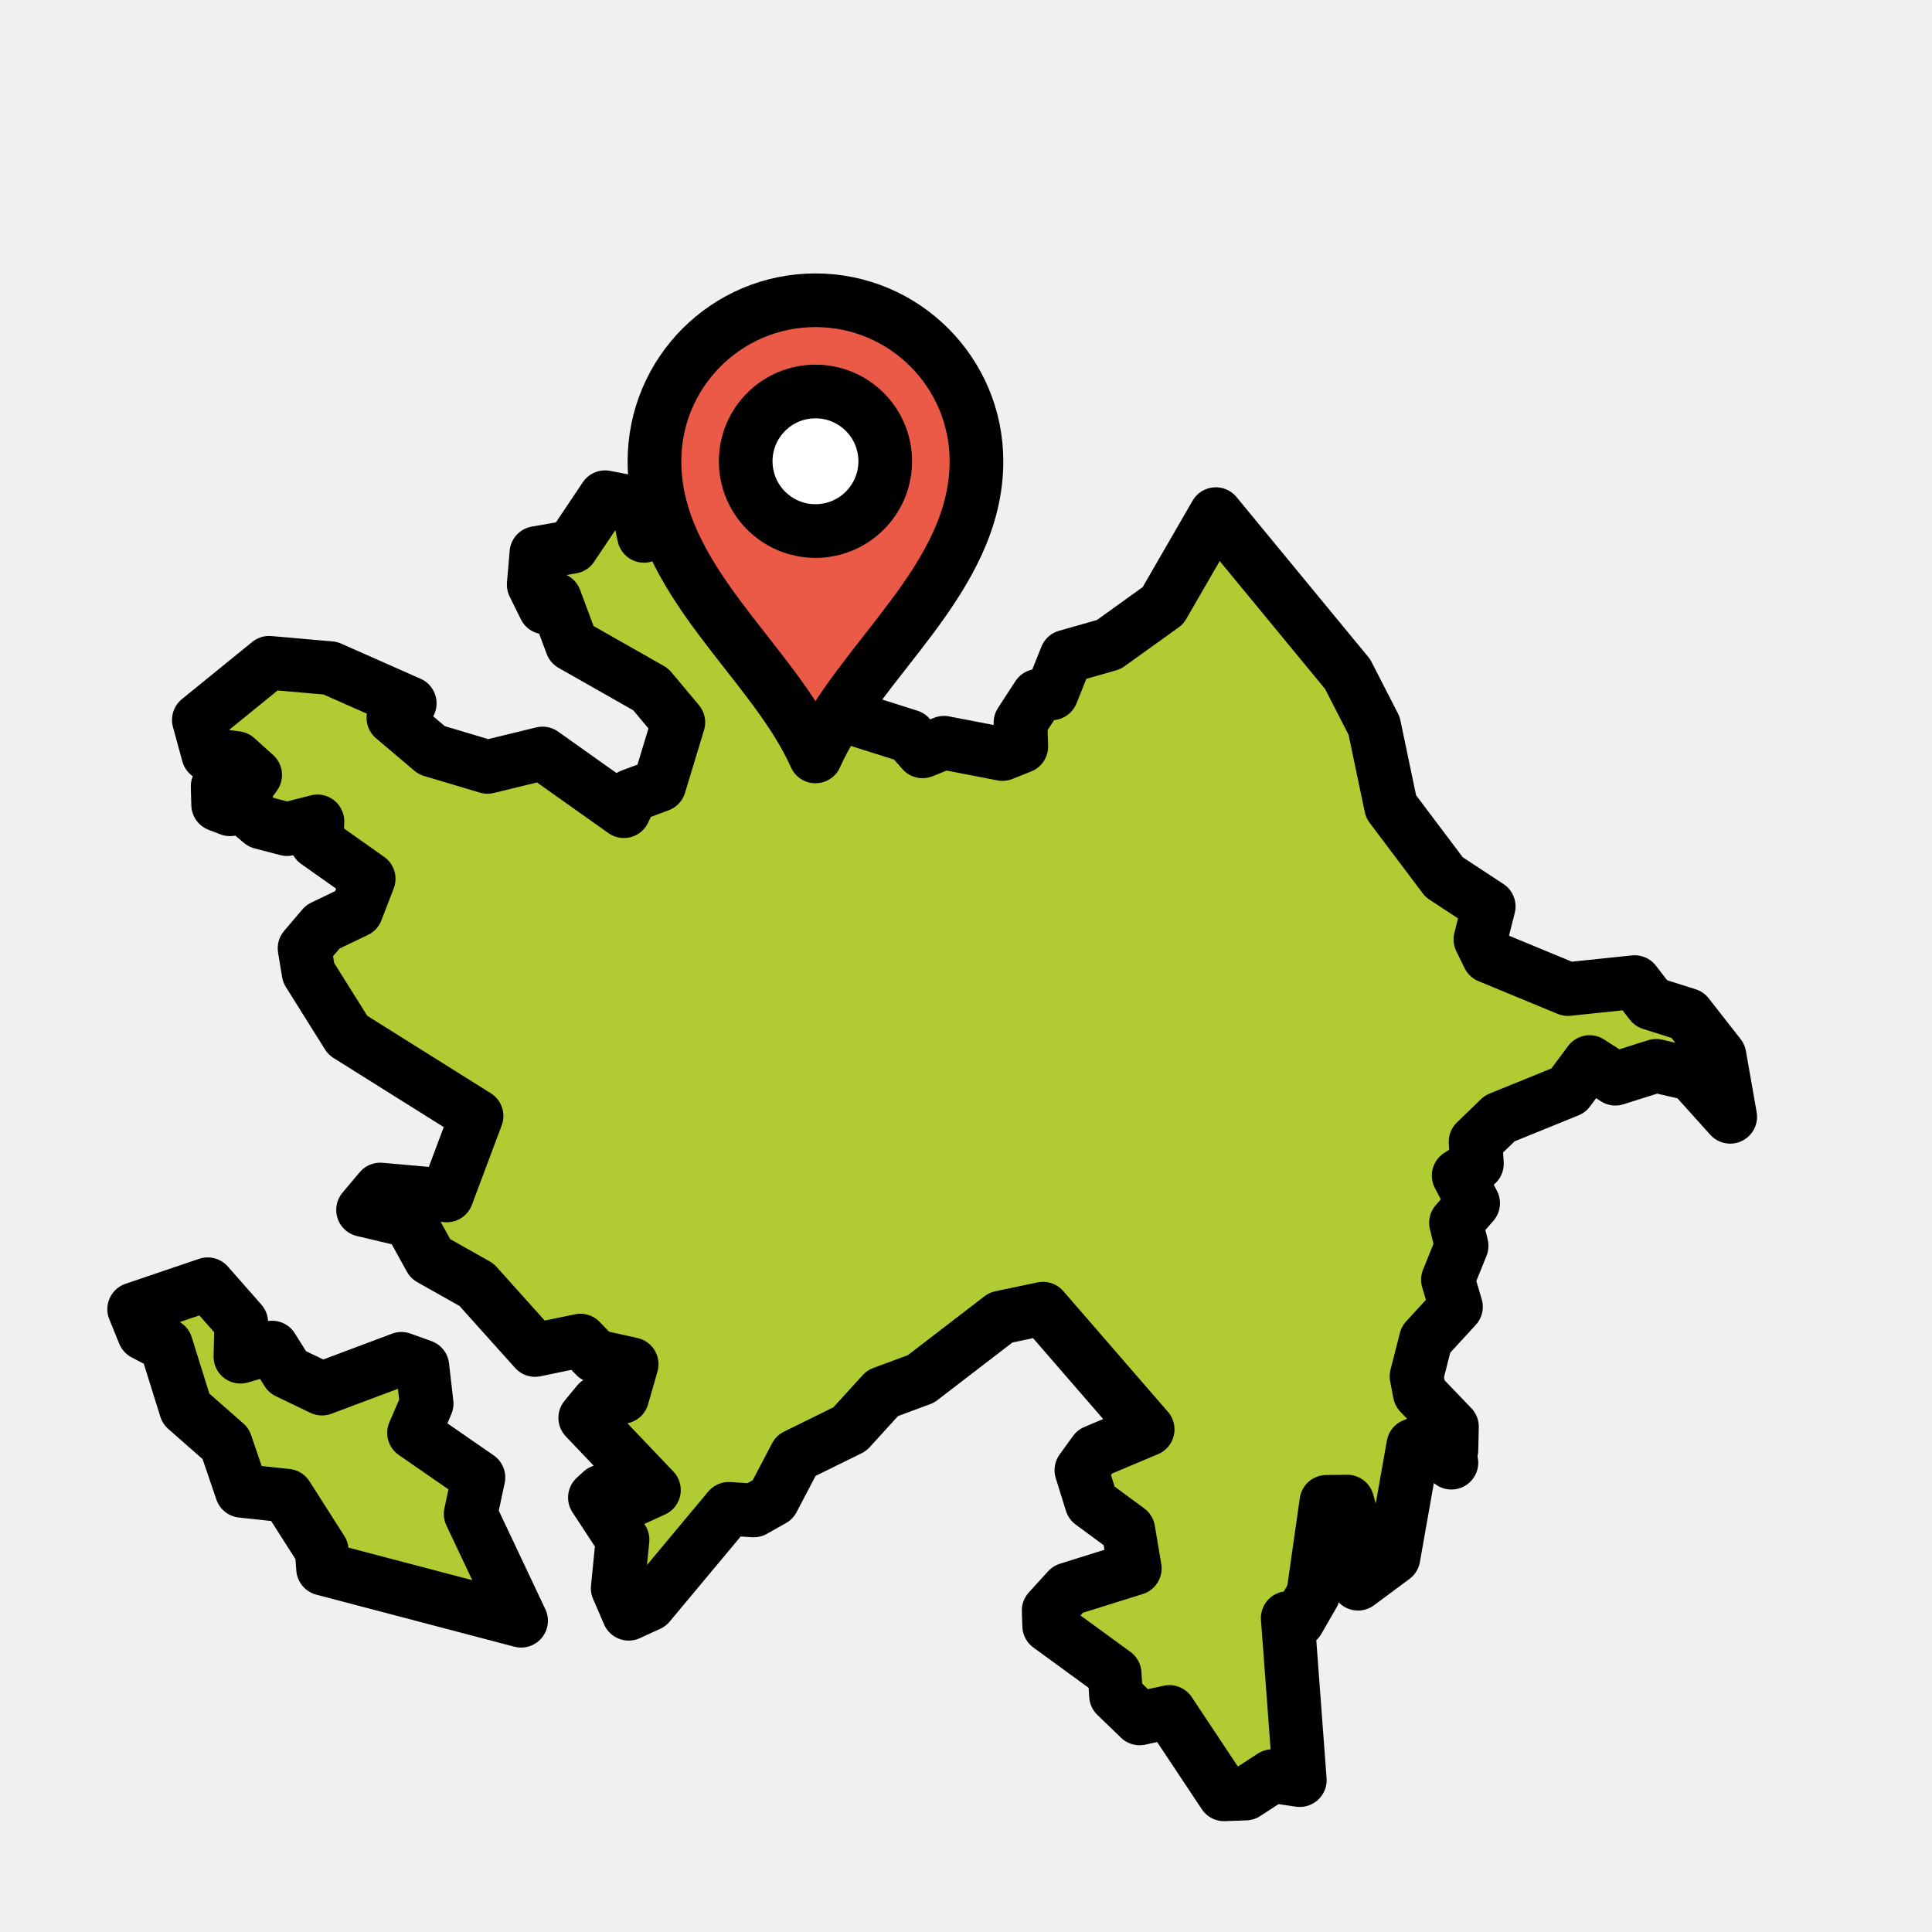
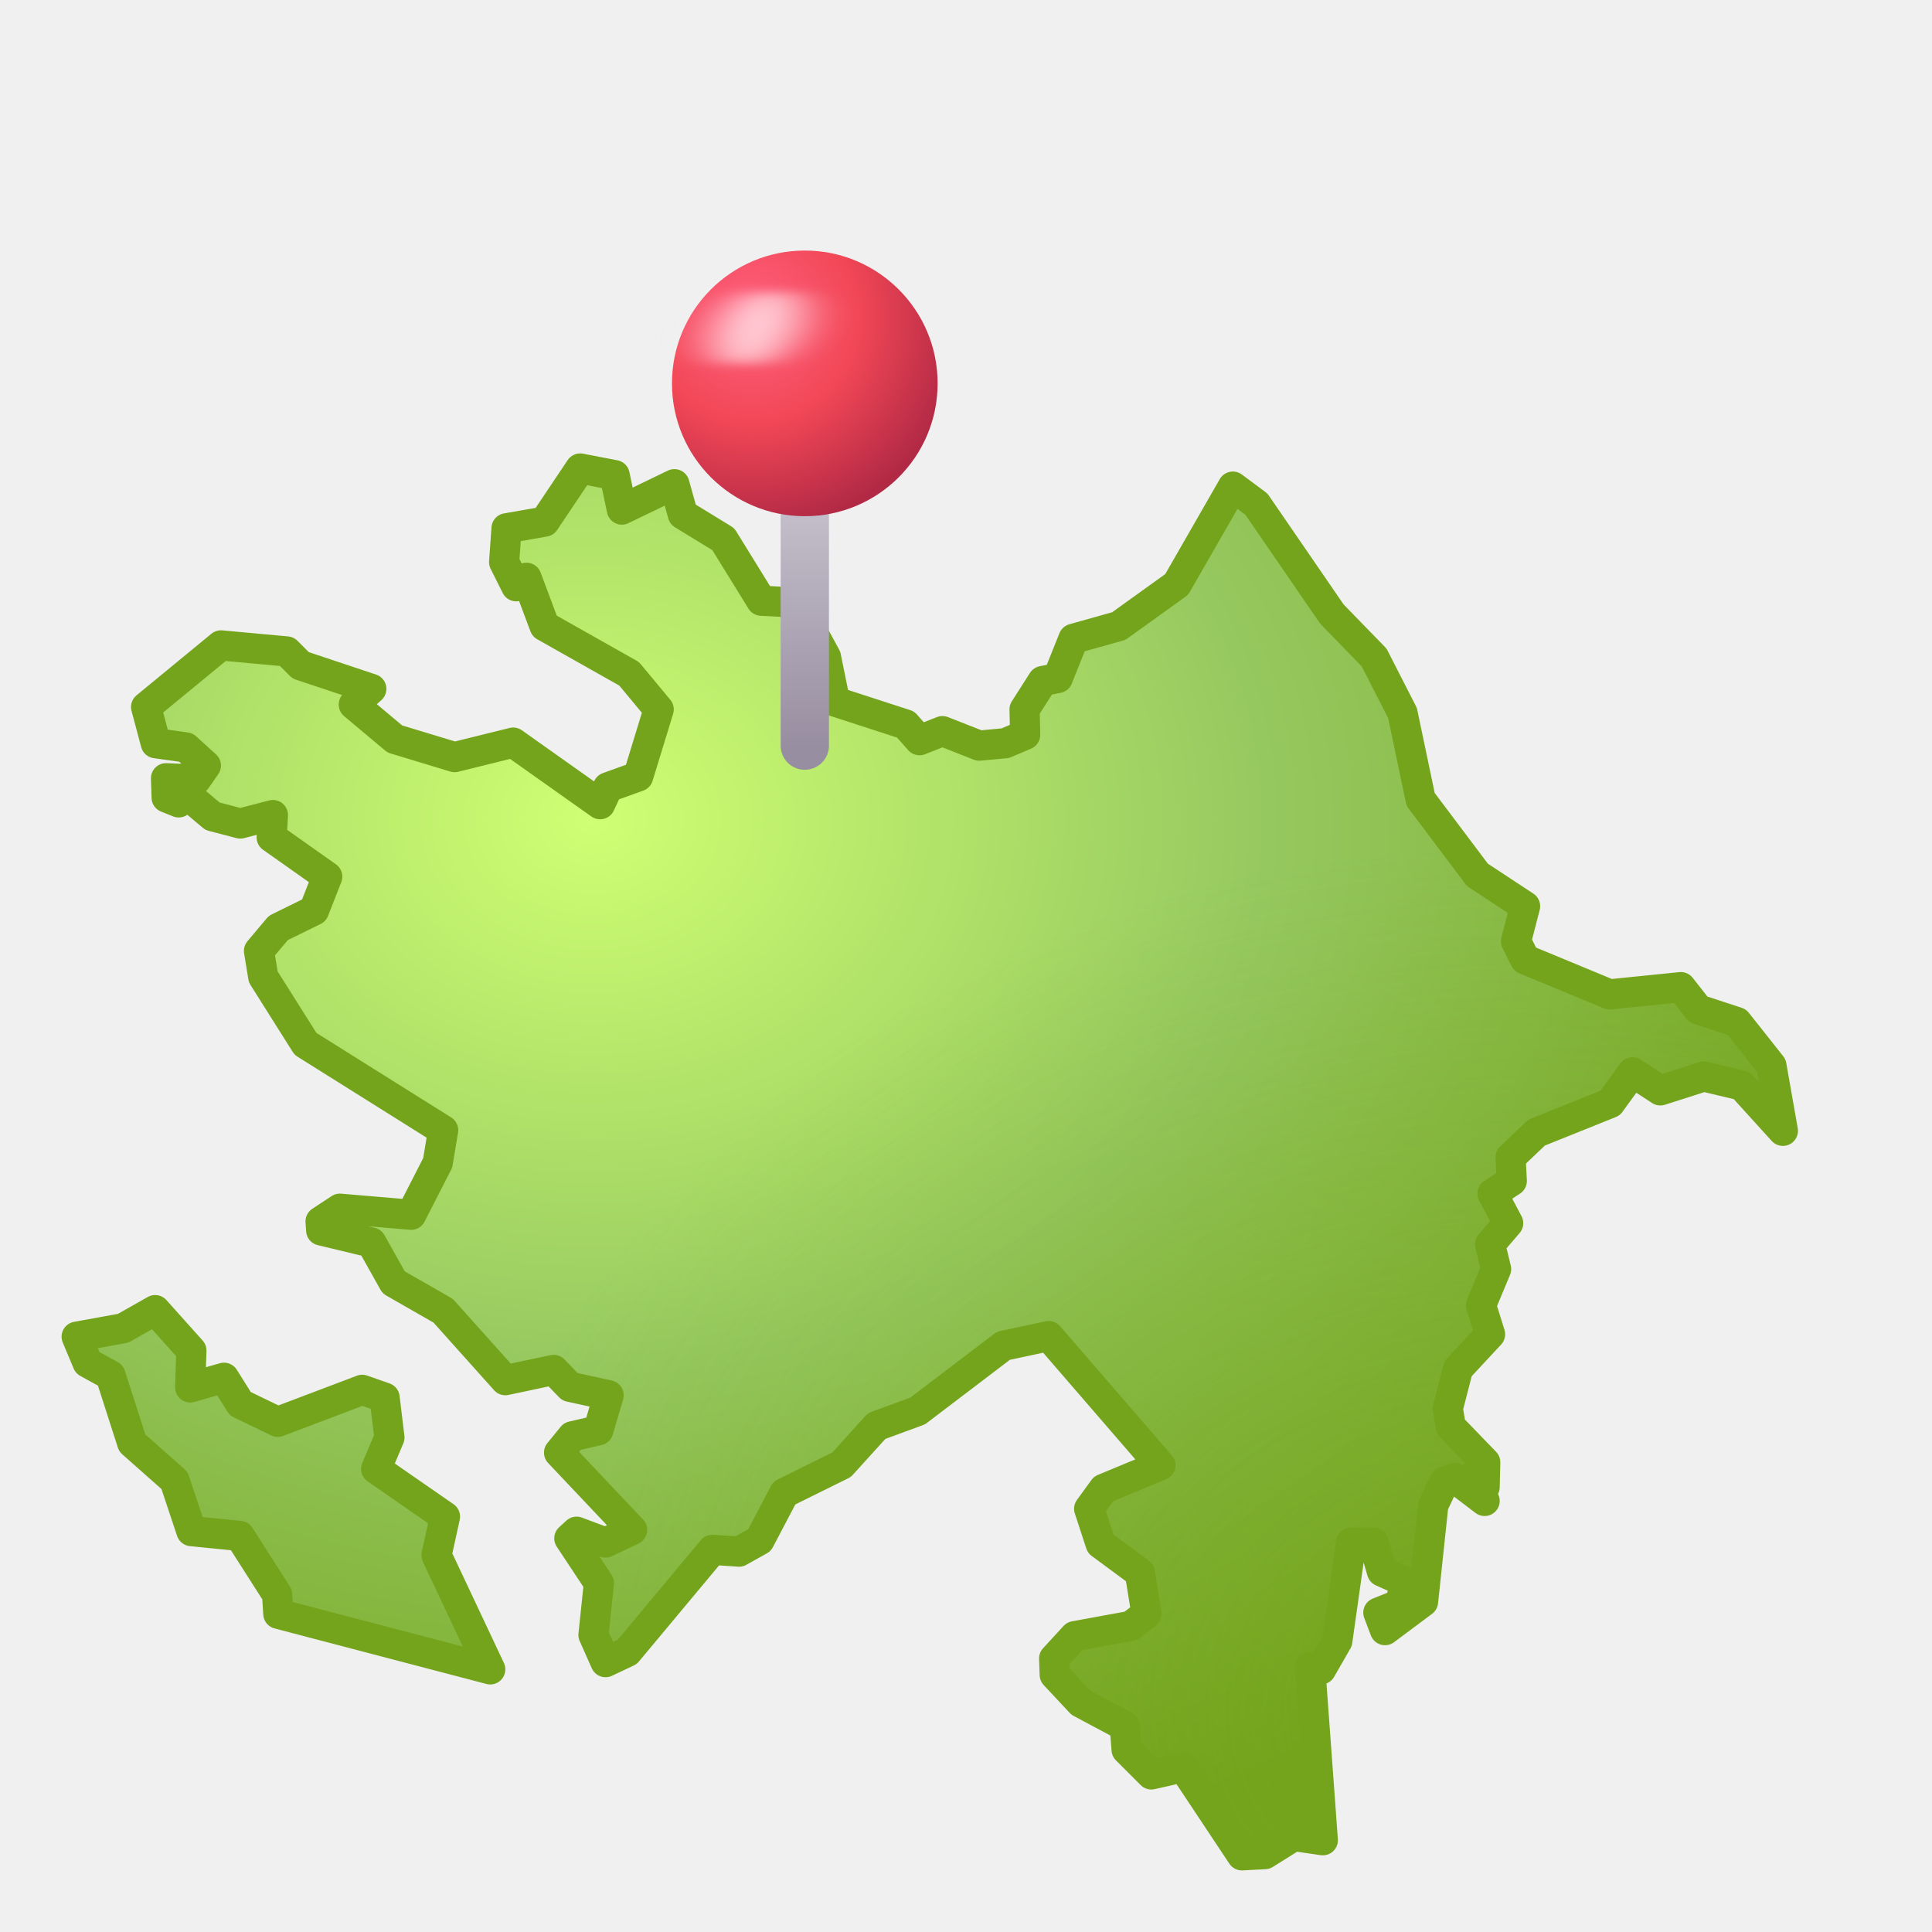
- <svg xmlns="http://www.w3.org/2000/svg" viewBox="0 0 72 72">
-   <path d="M7.41,26.83 L10.03,24.7 L12.31,24.9 L15.27,26.21 L14.66,26.75 L16.09,27.96 L18.17,28.58 L20.22,28.08 L23.25,30.23 L23.52,29.65 L24.57,29.26 L25.28,26.92 L24.25,25.69 L21.31,24.02 L20.68,22.33 L20.31,22.64 L19.89,21.79 L19.99,20.61 L21.31,20.38 L22.55,18.53 L23.74,18.76 L24,19.97 L25.83,19.07 L26.13,20.12 L27.55,20.99 L28.87,23.15 L30.08,23.21 L31.11,25.1 L31.43,26.66 L33.89,27.44 L34.38,28 L35.18,27.68 L37.36,28.1 L38.06,27.82 L38.03,26.93 L38.68,25.93 L39.19,25.84 L39.74,24.47 L41.32,24.02 L43.34,22.57 L45.31,19.16 L50.22,25.12 L51.21,27.05 L51.84,30.06 L53.82,32.69 L55.48,33.78 L55.17,35.01 L55.48,35.64 L58.43,36.86 L60.92,36.6 L61.53,37.39 L62.89,37.82 L64.08,39.34 L64.48,41.62 L63.05,40.03 L61.72,39.72 L60.2,40.2 L59.24,39.58 L58.45,40.64 L55.89,41.68 L54.99,42.55 L55.04,43.37 L54.36,43.81 L54.9,44.84 L54.26,45.57 L54.47,46.43 L53.96,47.69 L54.26,48.7 L53.14,49.92 L52.79,51.29 L52.91,51.92 L54.11,53.17 L54.09,54.04 L53.66,53.66 L54.09,54.51 L53.02,53.72 L52.67,53.86 L51.93,58.04 L50.61,59.02 L50.37,58.41 L51.1,58.12 L51.34,57.36 L50.5,56.97 L50.21,55.96 L49.43,55.97 L48.94,59.41 L48.37,60.4 L47.99,60.3 L48.44,66.34 L47.42,66.19 L46.42,66.84 L45.62,66.87 L43.58,63.8 L42.47,64.04 L41.59,63.19 L41.54,62.37 L39.1,60.59 L39.08,60.02 L39.8,59.23 L42.29,58.45 L42.05,57.02 L40.68,56.01 L40.3,54.79 L40.8,54.1 L42.77,53.27 L38.87,48.77 L37.3,49.1 L34.32,51.39 L32.89,51.92 L31.67,53.26 L29.66,54.25 L28.8,55.89 L28.09,56.29 L27.16,56.23 L24.19,59.79 L23.43,60.14 L23.02,59.19 L23.2,57.38 L22.17,55.81 L22.42,55.58 L23.43,55.96 L24.37,55.53 L21.81,52.84 L22.28,52.27 L23.19,52.06 L23.54,50.84 L22.19,50.54 L21.63,49.96 L19.94,50.31 L17.76,47.88 L16.04,46.91 L15.26,45.5 L13.53,45.09 L14.17,44.33 L16.65,44.55 L17.76,41.59 L12.96,38.58 L11.5,36.25 L11.35,35.34 L12.03,34.54 L13.28,33.94 L13.74,32.75 L11.8,31.38 L11.83,30.61 L10.7,30.9 L9.74,30.65 L8.66,29.75 L8.57,30.16 L8.13,29.99 L8.11,29.31 L9.16,29.36 L9.51,28.88 L8.81,28.25 L7.76,28.11 Z M19.42,60.4 L12.04,58.46 L11.99,57.78 L10.69,55.74 L9.01,55.56 L8.41,53.8 L6.93,52.5 L6.19,50.13 L5.37,49.7 L5,48.79 L7.74,47.86 L8.99,49.28 L8.96,50.56 L10.14,50.22 L10.71,51.13 L12,51.75 L14.96,50.64 L15.74,50.92 L15.9,52.31 L15.43,53.4 L17.83,55.06 L17.54,56.42 Z" fill="#B1CC33" fill-rule="evenodd" stroke="#000" stroke-width="2" stroke-linejoin="round" stroke-linecap="round" />
-   <g transform="translate(30.39 28.19)">
-     <path d="M0,0 C-1.6,-3.6 -6,-6.6 -6,-11 A6,6 0 1 1 6,-11 C6,-6.6 1.6,-3.6 0,0 Z" fill="#EA5A47" stroke="#000" stroke-width="2" stroke-linejoin="round" stroke-linecap="round" />
-     <circle cx="0" cy="-11" r="2.6" fill="#FFF" stroke="#000" stroke-width="2" />
+ <svg xmlns="http://www.w3.org/2000/svg" width="32" height="32" viewBox="0 0 32 32" fill="none">
+   <defs>
+     <radialGradient id="seki_land" cx="0.3" cy="0.25" r="0.8">
+       <stop offset="0" stop-color="#CFFF73" />
+       <stop offset="0.5" stop-color="#96C860" />
+       <stop offset="1" stop-color="#74A41C" />
+     </radialGradient>
+     <radialGradient id="seki_shade" cx="0.85" cy="0.9" r="0.7">
+       <stop offset="0" stop-color="#74A41C" stop-opacity="0.6" />
+       <stop offset="0.9" stop-color="#74A41C" stop-opacity="0" />
+     </radialGradient>
+     <linearGradient id="seki_needle" x1="0" y1="0" x2="0" y2="-3.8" gradientUnits="userSpaceOnUse">
+       <stop offset="0" stop-color="#988EA1" />
+       <stop offset="1" stop-color="#C2BDC9" />
+     </linearGradient>
+     <radialGradient id="seki_head" cx="0.3" cy="0.25" r="0.8">
+       <stop offset="0" stop-color="#FF6180" />
+       <stop offset="0.5" stop-color="#F24756" />
+       <stop offset="1" stop-color="#B22945" />
+     </radialGradient>
+     <filter id="seki_blur" x="-1" y="-1" width="3" height="3">
+       <feGaussianBlur stdDeviation="0.3" />
+     </filter>
+   </defs>
+   <path d="M2.42,11.71 L3.66,10.69 L4.75,10.79 L4.98,11.02 L6.15,11.41 L5.86,11.67 L6.54,12.24 L7.53,12.54 L8.5,12.3 L9.94,13.32 L10.07,13.04 L10.57,12.86 L10.91,11.75 L10.42,11.16 L9.02,10.37 L8.72,9.57 L8.55,9.71 L8.35,9.31 L8.39,8.75 L9.02,8.64 L9.61,7.76 L10.18,7.87 L10.3,8.44 L11.17,8.02 L11.31,8.52 L11.98,8.93 L12.61,9.95 L13.19,9.98 L13.68,10.88 L13.83,11.62 L15,12 L15.23,12.26 L15.61,12.11 L16.22,12.35 L16.65,12.31 L16.98,12.17 L16.97,11.75 L17.27,11.28 L17.52,11.23 L17.78,10.58 L18.53,10.37 L19.49,9.68 L20.42,8.06 L20.81,8.35 L22.06,10.17 L22.76,10.89 L23.23,11.81 L23.53,13.24 L24.47,14.49 L25.26,15.01 L25.11,15.59 L25.26,15.89 L26.66,16.47 L27.84,16.35 L28.13,16.72 L28.77,16.93 L29.34,17.65 L29.53,18.73 L28.85,17.98 L28.22,17.83 L27.5,18.06 L27.04,17.76 L26.67,18.27 L25.45,18.76 L25.02,19.17 L25.04,19.56 L24.72,19.77 L24.98,20.26 L24.68,20.61 L24.78,21.02 L24.53,21.62 L24.68,22.1 L24.15,22.67 L23.98,23.33 L24.03,23.63 L24.6,24.22 L24.59,24.63 L24.39,24.45 L24.59,24.86 L24.09,24.48 L23.92,24.55 L23.74,24.93 L23.57,26.53 L22.94,27 L22.83,26.71 L23.18,26.57 L23.29,26.21 L22.89,26.03 L22.75,25.55 L22.38,25.55 L22.15,27.18 L21.88,27.65 L21.7,27.61 L21.91,30.48 L21.43,30.41 L20.95,30.71 L20.57,30.73 L19.6,29.27 L19.07,29.39 L18.66,28.98 L18.63,28.59 L17.9,28.2 L17.47,27.74 L17.46,27.47 L17.8,27.1 L18.73,26.93 L18.99,26.73 L18.88,26.05 L18.23,25.57 L18.04,24.99 L18.28,24.66 L19.22,24.27 L17.37,22.13 L16.62,22.29 L15.2,23.37 L14.52,23.62 L13.94,24.26 L12.99,24.73 L12.58,25.51 L12.24,25.7 L11.8,25.67 L10.39,27.36 L10.03,27.53 L9.83,27.08 L9.92,26.22 L9.43,25.48 L9.55,25.37 L10.03,25.55 L10.47,25.34 L9.26,24.06 L9.48,23.79 L9.91,23.69 L10.08,23.11 L9.44,22.97 L9.17,22.69 L8.37,22.86 L7.34,21.71 L6.52,21.24 L6.15,20.58 L5.32,20.38 L5.31,20.23 L5.63,20.02 L6.81,20.12 L7.25,19.26 L7.34,18.72 L5.06,17.29 L4.36,16.18 L4.29,15.75 L4.61,15.37 L5.2,15.08 L5.42,14.52 L4.5,13.87 L4.52,13.5 L3.98,13.64 L3.52,13.52 L3.01,13.09 L2.96,13.29 L2.76,13.21 L2.75,12.89 L3.25,12.91 L3.41,12.68 L3.08,12.38 L2.58,12.31 Z M8.12,27.65 L4.61,26.73 L4.59,26.41 L3.97,25.44 L3.17,25.36 L2.89,24.52 L2.19,23.9 L1.83,22.78 L1.45,22.57 L1.27,22.14 L2.04,22 L2.57,21.7 L3.17,22.37 L3.15,22.98 L3.71,22.82 L3.98,23.25 L4.6,23.55 L6,23.02 L6.37,23.15 L6.45,23.81 L6.23,24.33 L7.37,25.12 L7.23,25.76 Z" fill="url(#seki_land)" fill-rule="evenodd" />
+   <path d="M2.42,11.71 L3.66,10.69 L4.75,10.79 L4.98,11.02 L6.15,11.41 L5.86,11.67 L6.54,12.24 L7.53,12.54 L8.5,12.3 L9.94,13.32 L10.07,13.04 L10.57,12.86 L10.91,11.75 L10.42,11.16 L9.02,10.37 L8.72,9.57 L8.55,9.71 L8.35,9.31 L8.39,8.75 L9.02,8.64 L9.61,7.76 L10.18,7.87 L10.3,8.44 L11.17,8.02 L11.31,8.52 L11.98,8.93 L12.61,9.95 L13.19,9.98 L13.68,10.88 L13.83,11.62 L15,12 L15.23,12.26 L15.61,12.11 L16.22,12.35 L16.65,12.31 L16.98,12.17 L16.97,11.75 L17.27,11.28 L17.52,11.23 L17.78,10.58 L18.53,10.37 L19.49,9.68 L20.42,8.06 L20.81,8.35 L22.06,10.17 L22.76,10.89 L23.23,11.81 L23.53,13.24 L24.47,14.49 L25.26,15.01 L25.11,15.59 L25.26,15.89 L26.66,16.47 L27.84,16.35 L28.13,16.72 L28.77,16.93 L29.34,17.65 L29.53,18.73 L28.85,17.98 L28.22,17.83 L27.5,18.06 L27.04,17.76 L26.67,18.27 L25.45,18.76 L25.02,19.17 L25.04,19.56 L24.72,19.77 L24.98,20.26 L24.68,20.61 L24.78,21.02 L24.53,21.62 L24.68,22.1 L24.15,22.67 L23.98,23.33 L24.03,23.63 L24.6,24.22 L24.59,24.63 L24.39,24.45 L24.59,24.86 L24.09,24.48 L23.92,24.55 L23.74,24.93 L23.57,26.53 L22.94,27 L22.83,26.71 L23.18,26.57 L23.29,26.21 L22.89,26.03 L22.75,25.55 L22.38,25.55 L22.15,27.18 L21.88,27.65 L21.7,27.61 L21.91,30.48 L21.43,30.41 L20.95,30.71 L20.57,30.73 L19.6,29.27 L19.07,29.39 L18.66,28.98 L18.63,28.59 L17.9,28.2 L17.47,27.74 L17.46,27.47 L17.8,27.1 L18.73,26.93 L18.99,26.73 L18.88,26.05 L18.23,25.57 L18.04,24.99 L18.28,24.66 L19.22,24.27 L17.37,22.13 L16.62,22.29 L15.2,23.37 L14.52,23.62 L13.94,24.26 L12.99,24.73 L12.58,25.51 L12.24,25.7 L11.8,25.67 L10.39,27.36 L10.03,27.53 L9.83,27.08 L9.92,26.22 L9.43,25.48 L9.55,25.37 L10.03,25.55 L10.47,25.34 L9.26,24.06 L9.48,23.79 L9.91,23.69 L10.08,23.11 L9.44,22.97 L9.17,22.69 L8.37,22.86 L7.34,21.71 L6.52,21.24 L6.15,20.58 L5.32,20.38 L5.31,20.23 L5.63,20.02 L6.81,20.12 L7.25,19.26 L7.34,18.72 L5.06,17.29 L4.36,16.18 L4.29,15.75 L4.61,15.37 L5.2,15.08 L5.42,14.52 L4.5,13.87 L4.52,13.5 L3.98,13.64 L3.52,13.52 L3.01,13.09 L2.96,13.29 L2.76,13.21 L2.75,12.89 L3.25,12.91 L3.41,12.68 L3.08,12.38 L2.58,12.31 Z M8.12,27.65 L4.61,26.73 L4.59,26.41 L3.97,25.44 L3.17,25.36 L2.89,24.52 L2.19,23.9 L1.83,22.78 L1.45,22.57 L1.27,22.14 L2.04,22 L2.57,21.7 L3.17,22.37 L3.15,22.98 L3.71,22.82 L3.98,23.25 L4.6,23.55 L6,23.02 L6.37,23.15 L6.45,23.81 L6.23,24.33 L7.37,25.12 L7.23,25.76 Z" fill="url(#seki_shade)" fill-rule="evenodd" stroke="#74A41C" stroke-width="0.5" stroke-linejoin="round" />
+   <g transform="translate(13.33 12.35)">
+     <path d="M0,0 L0,-3.8" stroke="url(#seki_needle)" stroke-width="0.8" stroke-linecap="round" />
+     <circle cx="0" cy="-6" r="2.2" fill="url(#seki_head)" />
+     <ellipse cx="-0.79" cy="-6.92" rx="0.79" ry="0.53" transform="rotate(-35 -0.79 -6.92)" fill="#FFE3E8" fill-opacity="0.85" filter="url(#seki_blur)" />
  </g>
</svg>
